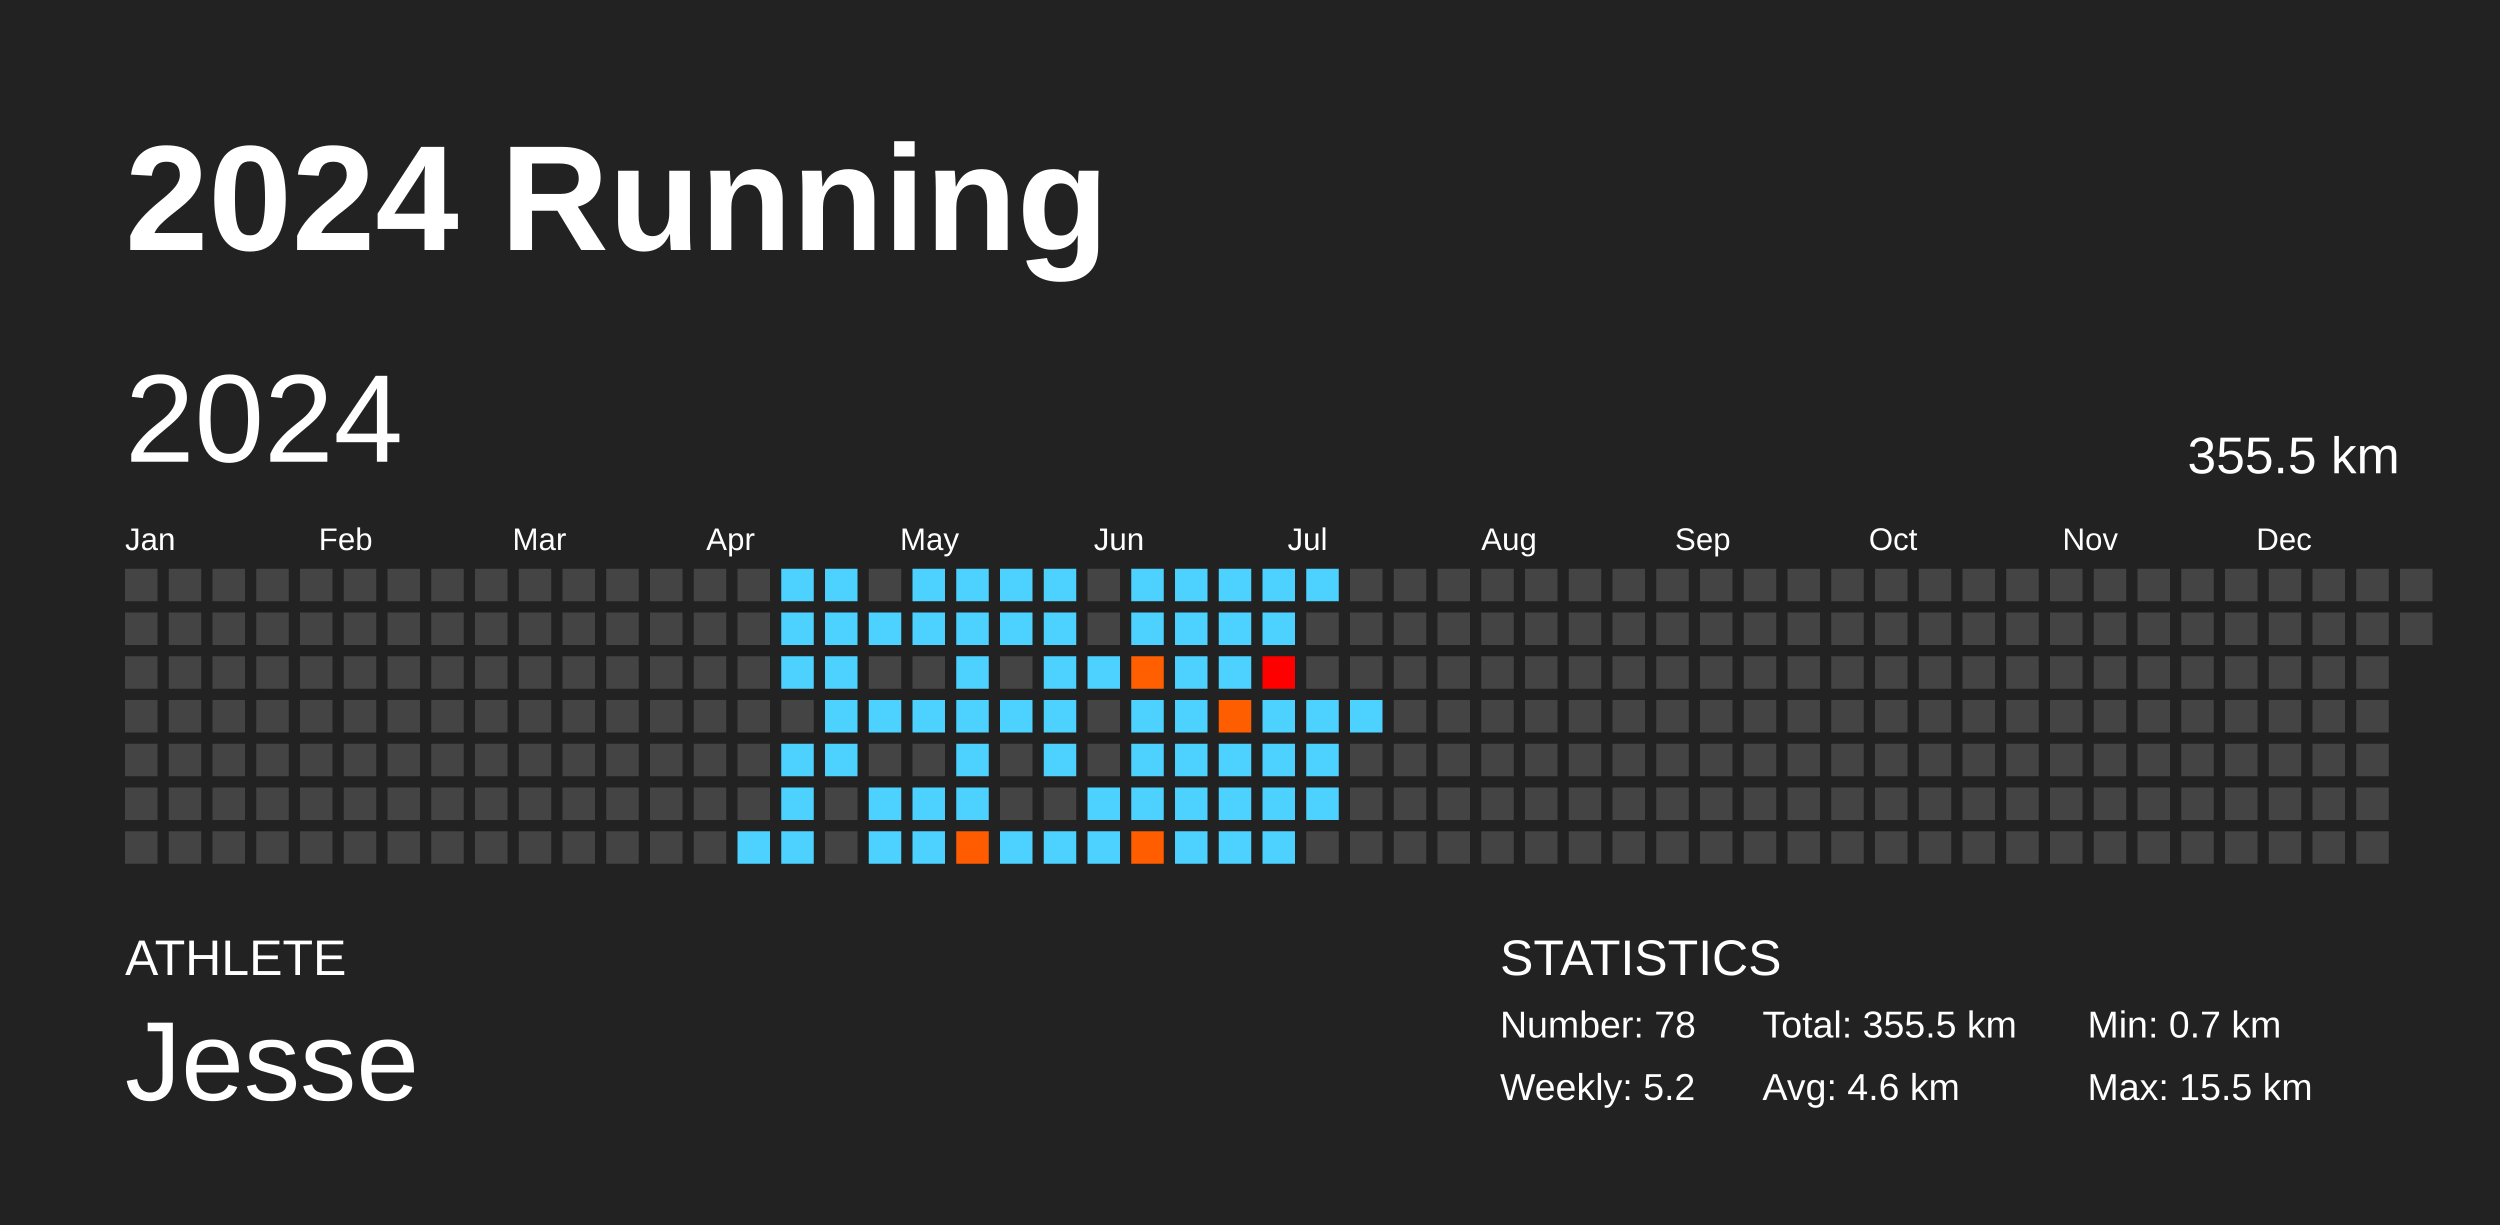
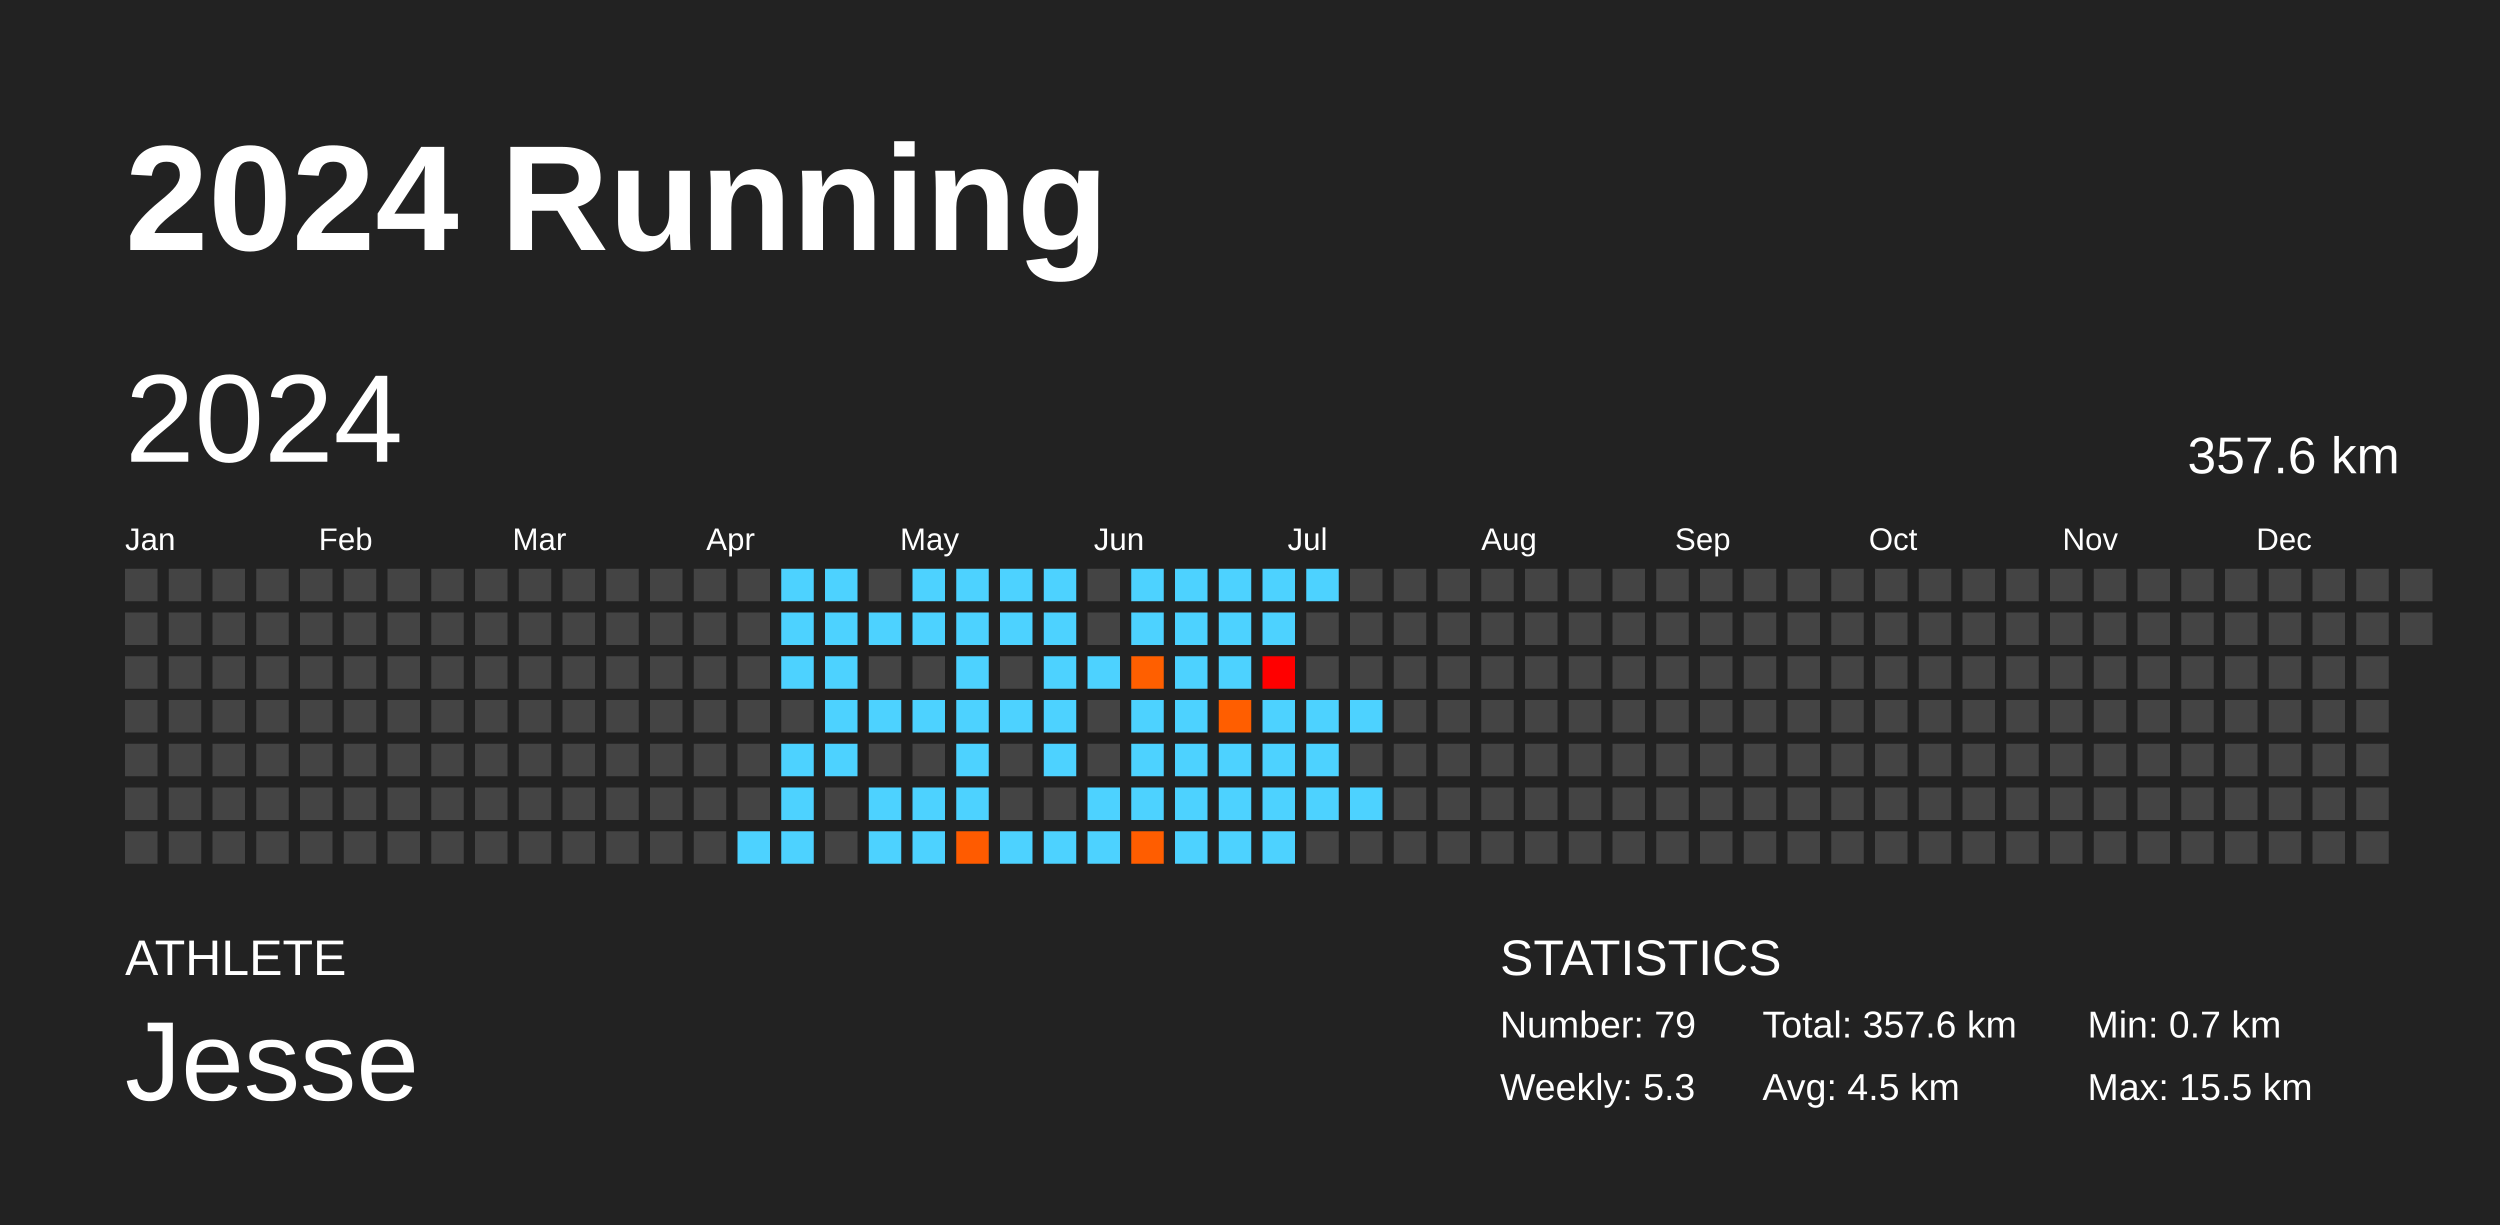
<svg xmlns="http://www.w3.org/2000/svg" baseProfile="full" height="98mm" version="1.1" viewBox="0,0,200,98" width="200mm">
  <defs />
  <rect fill="#222222" height="98" width="200" x="0" y="0" />
  <text fill="#FFFFFF" style="font-size:12px; font-family:Arial; font-weight:bold;" x="10" y="20">2024 Running</text>
  <text fill="#FFFFFF" style="font-size:4px; font-family:Arial" x="10" y="78">ATHLETE</text>
  <text fill="#FFFFFF" style="font-size:9px; font-family:Arial" x="10" y="88">Jesse</text>
  <text fill="#FFFFFF" style="font-size:4px; font-family:Arial" x="120" y="78">STATISTICS</text>
-   <text fill="#FFFFFF" style="font-size:3px; font-family:Arial" x="120" y="83">Number: 78</text>
-   <text fill="#FFFFFF" style="font-size:3px; font-family:Arial" x="120" y="88">Weekly: 5.2</text>
-   <text fill="#FFFFFF" style="font-size:3px; font-family:Arial" x="141" y="83">Total: 355.5 km</text>
-   <text fill="#FFFFFF" style="font-size:3px; font-family:Arial" x="141" y="88">Avg: 4.6 km</text>
+   <text fill="#FFFFFF" style="font-size:3px; font-family:Arial" x="120" y="83">Number: 79</text>
+   <text fill="#FFFFFF" style="font-size:3px; font-family:Arial" x="120" y="88">Weekly: 5.3</text>
+   <text fill="#FFFFFF" style="font-size:3px; font-family:Arial" x="141" y="83">Total: 357.6 km</text>
+   <text fill="#FFFFFF" style="font-size:3px; font-family:Arial" x="141" y="88">Avg: 4.5 km</text>
  <text fill="#FFFFFF" style="font-size:3px; font-family:Arial" x="167" y="83">Min: 0.7 km</text>
  <text fill="#FFFFFF" style="font-size:3px; font-family:Arial" x="167" y="88">Max: 15.5 km</text>
  <text dominant-baseline="hanging" fill="#FFFFFF" style="font-size:10.0px; font-family:Arial;" x="10" y="30">2024</text>
-   <text dominant-baseline="hanging" fill="#FFFFFF" style="font-size:4.125px; font-family:Arial;" x="175" y="35">355.5 km</text>
+   <text dominant-baseline="hanging" fill="#FFFFFF" style="font-size:4.125px; font-family:Arial;" x="175" y="35">357.6 km</text>
  <text fill="#FFFFFF" style="font-size:2.5px; font-family:Arial" x="10.0" y="44">Jan</text>
  <text fill="#FFFFFF" style="font-size:2.5px; font-family:Arial" x="25.5" y="44">Feb</text>
  <text fill="#FFFFFF" style="font-size:2.5px; font-family:Arial" x="41.0" y="44">Mar</text>
  <text fill="#FFFFFF" style="font-size:2.5px; font-family:Arial" x="56.5" y="44">Apr</text>
  <text fill="#FFFFFF" style="font-size:2.5px; font-family:Arial" x="72.0" y="44">May</text>
  <text fill="#FFFFFF" style="font-size:2.5px; font-family:Arial" x="87.5" y="44">Jun</text>
  <text fill="#FFFFFF" style="font-size:2.5px; font-family:Arial" x="103.0" y="44">Jul</text>
  <text fill="#FFFFFF" style="font-size:2.5px; font-family:Arial" x="118.5" y="44">Aug</text>
  <text fill="#FFFFFF" style="font-size:2.5px; font-family:Arial" x="134.0" y="44">Sep</text>
  <text fill="#FFFFFF" style="font-size:2.5px; font-family:Arial" x="149.5" y="44">Oct</text>
  <text fill="#FFFFFF" style="font-size:2.5px; font-family:Arial" x="165.0" y="44">Nov</text>
  <text fill="#FFFFFF" style="font-size:2.5px; font-family:Arial" x="180.5" y="44">Dec</text>
  <rect fill="#444444" height="2.6" width="2.6" x="10.0" y="45.5" />
  <rect fill="#444444" height="2.6" width="2.6" x="10.0" y="49.0" />
  <rect fill="#444444" height="2.6" width="2.6" x="10.0" y="52.5" />
  <rect fill="#444444" height="2.6" width="2.6" x="10.0" y="56.0" />
  <rect fill="#444444" height="2.6" width="2.6" x="10.0" y="59.5" />
  <rect fill="#444444" height="2.6" width="2.6" x="10.0" y="63.0" />
  <rect fill="#444444" height="2.6" width="2.6" x="10.0" y="66.5" />
  <rect fill="#444444" height="2.6" width="2.6" x="13.5" y="45.5" />
  <rect fill="#444444" height="2.6" width="2.6" x="13.5" y="49.0" />
  <rect fill="#444444" height="2.6" width="2.6" x="13.5" y="52.5" />
  <rect fill="#444444" height="2.6" width="2.6" x="13.5" y="56.0" />
  <rect fill="#444444" height="2.6" width="2.6" x="13.5" y="59.5" />
  <rect fill="#444444" height="2.6" width="2.6" x="13.5" y="63.0" />
  <rect fill="#444444" height="2.6" width="2.6" x="13.5" y="66.5" />
  <rect fill="#444444" height="2.6" width="2.6" x="17.0" y="45.5" />
  <rect fill="#444444" height="2.6" width="2.6" x="17.0" y="49.0" />
  <rect fill="#444444" height="2.6" width="2.6" x="17.0" y="52.5" />
  <rect fill="#444444" height="2.6" width="2.6" x="17.0" y="56.0" />
  <rect fill="#444444" height="2.6" width="2.6" x="17.0" y="59.5" />
  <rect fill="#444444" height="2.6" width="2.6" x="17.0" y="63.0" />
  <rect fill="#444444" height="2.6" width="2.6" x="17.0" y="66.5" />
  <rect fill="#444444" height="2.6" width="2.6" x="20.5" y="45.5" />
  <rect fill="#444444" height="2.6" width="2.6" x="20.5" y="49.0" />
  <rect fill="#444444" height="2.6" width="2.6" x="20.5" y="52.5" />
  <rect fill="#444444" height="2.6" width="2.6" x="20.5" y="56.0" />
  <rect fill="#444444" height="2.6" width="2.6" x="20.5" y="59.5" />
  <rect fill="#444444" height="2.6" width="2.6" x="20.5" y="63.0" />
  <rect fill="#444444" height="2.6" width="2.6" x="20.5" y="66.5" />
  <rect fill="#444444" height="2.6" width="2.6" x="24.0" y="45.5" />
  <rect fill="#444444" height="2.6" width="2.6" x="24.0" y="49.0" />
  <rect fill="#444444" height="2.6" width="2.6" x="24.0" y="52.5" />
  <rect fill="#444444" height="2.6" width="2.6" x="24.0" y="56.0" />
  <rect fill="#444444" height="2.6" width="2.6" x="24.0" y="59.5" />
  <rect fill="#444444" height="2.6" width="2.6" x="24.0" y="63.0" />
  <rect fill="#444444" height="2.6" width="2.6" x="24.0" y="66.5" />
  <rect fill="#444444" height="2.6" width="2.6" x="27.5" y="45.5" />
  <rect fill="#444444" height="2.6" width="2.6" x="27.5" y="49.0" />
  <rect fill="#444444" height="2.6" width="2.6" x="27.5" y="52.5" />
  <rect fill="#444444" height="2.6" width="2.6" x="27.5" y="56.0" />
  <rect fill="#444444" height="2.6" width="2.6" x="27.5" y="59.5" />
  <rect fill="#444444" height="2.6" width="2.6" x="27.5" y="63.0" />
  <rect fill="#444444" height="2.6" width="2.6" x="27.5" y="66.5" />
  <rect fill="#444444" height="2.6" width="2.6" x="31.0" y="45.5" />
  <rect fill="#444444" height="2.6" width="2.6" x="31.0" y="49.0" />
  <rect fill="#444444" height="2.6" width="2.6" x="31.0" y="52.5" />
  <rect fill="#444444" height="2.6" width="2.6" x="31.0" y="56.0" />
  <rect fill="#444444" height="2.6" width="2.6" x="31.0" y="59.5" />
  <rect fill="#444444" height="2.6" width="2.6" x="31.0" y="63.0" />
  <rect fill="#444444" height="2.6" width="2.6" x="31.0" y="66.5" />
  <rect fill="#444444" height="2.6" width="2.6" x="34.5" y="45.5" />
  <rect fill="#444444" height="2.6" width="2.6" x="34.5" y="49.0" />
  <rect fill="#444444" height="2.6" width="2.6" x="34.5" y="52.5" />
  <rect fill="#444444" height="2.6" width="2.6" x="34.5" y="56.0" />
  <rect fill="#444444" height="2.6" width="2.6" x="34.5" y="59.5" />
  <rect fill="#444444" height="2.6" width="2.6" x="34.5" y="63.0" />
  <rect fill="#444444" height="2.6" width="2.6" x="34.5" y="66.5" />
  <rect fill="#444444" height="2.6" width="2.6" x="38.0" y="45.5" />
  <rect fill="#444444" height="2.6" width="2.6" x="38.0" y="49.0" />
  <rect fill="#444444" height="2.6" width="2.6" x="38.0" y="52.5" />
  <rect fill="#444444" height="2.6" width="2.6" x="38.0" y="56.0" />
  <rect fill="#444444" height="2.6" width="2.6" x="38.0" y="59.5" />
  <rect fill="#444444" height="2.6" width="2.6" x="38.0" y="63.0" />
  <rect fill="#444444" height="2.6" width="2.6" x="38.0" y="66.5" />
  <rect fill="#444444" height="2.6" width="2.6" x="41.5" y="45.5" />
  <rect fill="#444444" height="2.6" width="2.6" x="41.5" y="49.0" />
  <rect fill="#444444" height="2.6" width="2.6" x="41.5" y="52.5" />
  <rect fill="#444444" height="2.6" width="2.6" x="41.5" y="56.0" />
  <rect fill="#444444" height="2.6" width="2.6" x="41.5" y="59.5" />
  <rect fill="#444444" height="2.6" width="2.6" x="41.5" y="63.0" />
  <rect fill="#444444" height="2.6" width="2.6" x="41.5" y="66.5" />
  <rect fill="#444444" height="2.6" width="2.6" x="45.0" y="45.5" />
  <rect fill="#444444" height="2.6" width="2.6" x="45.0" y="49.0" />
  <rect fill="#444444" height="2.6" width="2.6" x="45.0" y="52.5" />
  <rect fill="#444444" height="2.6" width="2.6" x="45.0" y="56.0" />
  <rect fill="#444444" height="2.6" width="2.6" x="45.0" y="59.5" />
  <rect fill="#444444" height="2.6" width="2.6" x="45.0" y="63.0" />
  <rect fill="#444444" height="2.6" width="2.6" x="45.0" y="66.5" />
  <rect fill="#444444" height="2.6" width="2.6" x="48.5" y="45.5" />
  <rect fill="#444444" height="2.6" width="2.6" x="48.5" y="49.0" />
  <rect fill="#444444" height="2.6" width="2.6" x="48.5" y="52.5" />
  <rect fill="#444444" height="2.6" width="2.6" x="48.5" y="56.0" />
  <rect fill="#444444" height="2.6" width="2.6" x="48.5" y="59.5" />
  <rect fill="#444444" height="2.6" width="2.6" x="48.5" y="63.0" />
  <rect fill="#444444" height="2.6" width="2.6" x="48.5" y="66.5" />
  <rect fill="#444444" height="2.6" width="2.6" x="52.0" y="45.5" />
  <rect fill="#444444" height="2.6" width="2.6" x="52.0" y="49.0" />
  <rect fill="#444444" height="2.6" width="2.6" x="52.0" y="52.5" />
  <rect fill="#444444" height="2.6" width="2.6" x="52.0" y="56.0" />
  <rect fill="#444444" height="2.6" width="2.6" x="52.0" y="59.5" />
  <rect fill="#444444" height="2.6" width="2.6" x="52.0" y="63.0" />
  <rect fill="#444444" height="2.6" width="2.6" x="52.0" y="66.5" />
  <rect fill="#444444" height="2.6" width="2.6" x="55.5" y="45.5" />
  <rect fill="#444444" height="2.6" width="2.6" x="55.5" y="49.0" />
  <rect fill="#444444" height="2.6" width="2.6" x="55.5" y="52.5" />
  <rect fill="#444444" height="2.6" width="2.6" x="55.5" y="56.0" />
  <rect fill="#444444" height="2.6" width="2.6" x="55.5" y="59.5" />
  <rect fill="#444444" height="2.6" width="2.6" x="55.5" y="63.0" />
  <rect fill="#444444" height="2.6" width="2.6" x="55.5" y="66.5" />
  <rect fill="#444444" height="2.6" width="2.6" x="59.0" y="45.5" />
  <rect fill="#444444" height="2.6" width="2.6" x="59.0" y="49.0" />
  <rect fill="#444444" height="2.6" width="2.6" x="59.0" y="52.5" />
  <rect fill="#444444" height="2.6" width="2.6" x="59.0" y="56.0" />
  <rect fill="#444444" height="2.6" width="2.6" x="59.0" y="59.5" />
  <rect fill="#444444" height="2.6" width="2.6" x="59.0" y="63.0" />
  <rect fill="#4dd2ff" height="2.6" width="2.6" x="59.0" y="66.5" />
  <rect fill="#4dd2ff" height="2.6" width="2.6" x="62.5" y="45.5" />
  <rect fill="#4dd2ff" height="2.6" width="2.6" x="62.5" y="49.0" />
  <rect fill="#4dd2ff" height="2.6" width="2.6" x="62.5" y="52.5" />
  <rect fill="#444444" height="2.6" width="2.6" x="62.5" y="56.0" />
  <rect fill="#4dd2ff" height="2.6" width="2.6" x="62.5" y="59.5" />
  <rect fill="#4dd2ff" height="2.6" width="2.6" x="62.5" y="63.0" />
  <rect fill="#4dd2ff" height="2.6" width="2.6" x="62.5" y="66.5" />
  <rect fill="#4dd2ff" height="2.6" width="2.6" x="66.0" y="45.5" />
  <rect fill="#4dd2ff" height="2.6" width="2.6" x="66.0" y="49.0" />
  <rect fill="#4dd2ff" height="2.6" width="2.6" x="66.0" y="52.5" />
  <rect fill="#4dd2ff" height="2.6" width="2.6" x="66.0" y="56.0" />
  <rect fill="#4dd2ff" height="2.6" width="2.6" x="66.0" y="59.5" />
  <rect fill="#444444" height="2.6" width="2.6" x="66.0" y="63.0" />
  <rect fill="#444444" height="2.6" width="2.6" x="66.0" y="66.5" />
  <rect fill="#444444" height="2.6" width="2.6" x="69.5" y="45.5" />
  <rect fill="#4dd2ff" height="2.6" width="2.6" x="69.5" y="49.0" />
  <rect fill="#444444" height="2.6" width="2.6" x="69.5" y="52.5" />
  <rect fill="#4dd2ff" height="2.6" width="2.6" x="69.5" y="56.0" />
  <rect fill="#444444" height="2.6" width="2.6" x="69.5" y="59.5" />
  <rect fill="#4dd2ff" height="2.6" width="2.6" x="69.5" y="63.0" />
  <rect fill="#4dd2ff" height="2.6" width="2.6" x="69.5" y="66.5" />
  <rect fill="#4dd2ff" height="2.6" width="2.6" x="73.0" y="45.5" />
  <rect fill="#4dd2ff" height="2.6" width="2.6" x="73.0" y="49.0" />
  <rect fill="#444444" height="2.6" width="2.6" x="73.0" y="52.5" />
  <rect fill="#4dd2ff" height="2.6" width="2.6" x="73.0" y="56.0" />
  <rect fill="#444444" height="2.6" width="2.6" x="73.0" y="59.5" />
  <rect fill="#4dd2ff" height="2.6" width="2.6" x="73.0" y="63.0" />
  <rect fill="#4dd2ff" height="2.6" width="2.6" x="73.0" y="66.5" />
  <rect fill="#4dd2ff" height="2.6" width="2.6" x="76.5" y="45.5" />
  <rect fill="#4dd2ff" height="2.6" width="2.6" x="76.5" y="49.0" />
  <rect fill="#4dd2ff" height="2.6" width="2.6" x="76.5" y="52.5" />
  <rect fill="#4dd2ff" height="2.6" width="2.6" x="76.5" y="56.0" />
  <rect fill="#4dd2ff" height="2.6" width="2.6" x="76.5" y="59.5" />
  <rect fill="#4dd2ff" height="2.6" width="2.6" x="76.5" y="63.0" />
  <rect fill="#ff5b00" height="2.6" width="2.6" x="76.5" y="66.5" />
  <rect fill="#4dd2ff" height="2.6" width="2.6" x="80.0" y="45.5" />
  <rect fill="#4dd2ff" height="2.6" width="2.6" x="80.0" y="49.0" />
  <rect fill="#444444" height="2.6" width="2.6" x="80.0" y="52.5" />
  <rect fill="#4dd2ff" height="2.6" width="2.6" x="80.0" y="56.0" />
  <rect fill="#444444" height="2.6" width="2.6" x="80.0" y="59.5" />
  <rect fill="#444444" height="2.6" width="2.6" x="80.0" y="63.0" />
  <rect fill="#4dd2ff" height="2.6" width="2.6" x="80.0" y="66.5" />
  <rect fill="#4dd2ff" height="2.6" width="2.6" x="83.5" y="45.5" />
  <rect fill="#4dd2ff" height="2.6" width="2.6" x="83.5" y="49.0" />
  <rect fill="#4dd2ff" height="2.6" width="2.6" x="83.5" y="52.5" />
  <rect fill="#4dd2ff" height="2.6" width="2.6" x="83.5" y="56.0" />
  <rect fill="#4dd2ff" height="2.6" width="2.6" x="83.5" y="59.5" />
  <rect fill="#444444" height="2.6" width="2.6" x="83.5" y="63.0" />
  <rect fill="#4dd2ff" height="2.6" width="2.6" x="83.5" y="66.5" />
  <rect fill="#444444" height="2.6" width="2.6" x="87.0" y="45.5" />
  <rect fill="#444444" height="2.6" width="2.6" x="87.0" y="49.0" />
  <rect fill="#4dd2ff" height="2.6" width="2.6" x="87.0" y="52.5" />
  <rect fill="#444444" height="2.6" width="2.6" x="87.0" y="56.0" />
  <rect fill="#444444" height="2.6" width="2.6" x="87.0" y="59.5" />
  <rect fill="#4dd2ff" height="2.6" width="2.6" x="87.0" y="63.0" />
  <rect fill="#4dd2ff" height="2.6" width="2.6" x="87.0" y="66.5" />
  <rect fill="#4dd2ff" height="2.6" width="2.6" x="90.5" y="45.5" />
  <rect fill="#4dd2ff" height="2.6" width="2.6" x="90.5" y="49.0" />
  <rect fill="#ff5f00" height="2.6" width="2.6" x="90.5" y="52.5" />
  <rect fill="#4dd2ff" height="2.6" width="2.6" x="90.5" y="56.0" />
  <rect fill="#4dd2ff" height="2.6" width="2.6" x="90.5" y="59.5" />
  <rect fill="#4dd2ff" height="2.6" width="2.6" x="90.5" y="63.0" />
  <rect fill="#ff5d00" height="2.6" width="2.6" x="90.5" y="66.5" />
  <rect fill="#4dd2ff" height="2.6" width="2.6" x="94.0" y="45.5" />
  <rect fill="#4dd2ff" height="2.6" width="2.6" x="94.0" y="49.0" />
  <rect fill="#4dd2ff" height="2.6" width="2.6" x="94.0" y="52.5" />
  <rect fill="#4dd2ff" height="2.6" width="2.6" x="94.0" y="56.0" />
  <rect fill="#4dd2ff" height="2.6" width="2.6" x="94.0" y="59.5" />
  <rect fill="#4dd2ff" height="2.6" width="2.6" x="94.0" y="63.0" />
  <rect fill="#4dd2ff" height="2.6" width="2.6" x="94.0" y="66.5" />
  <rect fill="#4dd2ff" height="2.6" width="2.6" x="97.5" y="45.5" />
  <rect fill="#4dd2ff" height="2.6" width="2.6" x="97.5" y="49.0" />
  <rect fill="#4dd2ff" height="2.6" width="2.6" x="97.5" y="52.5" />
  <rect fill="#ff5e00" height="2.6" width="2.6" x="97.5" y="56.0" />
  <rect fill="#4dd2ff" height="2.6" width="2.6" x="97.5" y="59.5" />
  <rect fill="#4dd2ff" height="2.6" width="2.6" x="97.5" y="63.0" />
  <rect fill="#4dd2ff" height="2.6" width="2.6" x="97.5" y="66.5" />
  <rect fill="#4dd2ff" height="2.6" width="2.6" x="101.0" y="45.5" />
  <rect fill="#4dd2ff" height="2.6" width="2.6" x="101.0" y="49.0" />
  <rect fill="#ff0000" height="2.6" width="2.6" x="101.0" y="52.5" />
  <rect fill="#4dd2ff" height="2.6" width="2.6" x="101.0" y="56.0" />
  <rect fill="#4dd2ff" height="2.6" width="2.6" x="101.0" y="59.5" />
  <rect fill="#4dd2ff" height="2.6" width="2.6" x="101.0" y="63.0" />
  <rect fill="#4dd2ff" height="2.6" width="2.6" x="101.0" y="66.5" />
  <rect fill="#4dd2ff" height="2.6" width="2.6" x="104.5" y="45.5" />
  <rect fill="#444444" height="2.6" width="2.6" x="104.5" y="49.0" />
  <rect fill="#444444" height="2.6" width="2.6" x="104.5" y="52.5" />
  <rect fill="#4dd2ff" height="2.6" width="2.6" x="104.5" y="56.0" />
  <rect fill="#4dd2ff" height="2.6" width="2.6" x="104.5" y="59.5" />
  <rect fill="#4dd2ff" height="2.6" width="2.6" x="104.5" y="63.0" />
  <rect fill="#444444" height="2.6" width="2.6" x="104.5" y="66.5" />
  <rect fill="#444444" height="2.6" width="2.6" x="108.0" y="45.5" />
  <rect fill="#444444" height="2.6" width="2.6" x="108.0" y="49.0" />
  <rect fill="#444444" height="2.6" width="2.6" x="108.0" y="52.5" />
  <rect fill="#4dd2ff" height="2.6" width="2.6" x="108.0" y="56.0" />
  <rect fill="#444444" height="2.6" width="2.6" x="108.0" y="59.5" />
-   <rect fill="#444444" height="2.6" width="2.6" x="108.0" y="63.0" />
+   <rect fill="#4dd2ff" height="2.6" width="2.6" x="108.0" y="63.0" />
  <rect fill="#444444" height="2.6" width="2.6" x="108.0" y="66.5" />
  <rect fill="#444444" height="2.6" width="2.6" x="111.5" y="45.5" />
  <rect fill="#444444" height="2.6" width="2.6" x="111.5" y="49.0" />
  <rect fill="#444444" height="2.6" width="2.6" x="111.5" y="52.5" />
  <rect fill="#444444" height="2.6" width="2.6" x="111.5" y="56.0" />
  <rect fill="#444444" height="2.6" width="2.6" x="111.5" y="59.5" />
  <rect fill="#444444" height="2.6" width="2.6" x="111.5" y="63.0" />
  <rect fill="#444444" height="2.6" width="2.6" x="111.5" y="66.5" />
  <rect fill="#444444" height="2.6" width="2.6" x="115.0" y="45.5" />
  <rect fill="#444444" height="2.6" width="2.6" x="115.0" y="49.0" />
  <rect fill="#444444" height="2.6" width="2.6" x="115.0" y="52.5" />
  <rect fill="#444444" height="2.6" width="2.6" x="115.0" y="56.0" />
  <rect fill="#444444" height="2.6" width="2.6" x="115.0" y="59.5" />
  <rect fill="#444444" height="2.6" width="2.6" x="115.0" y="63.0" />
  <rect fill="#444444" height="2.6" width="2.6" x="115.0" y="66.5" />
  <rect fill="#444444" height="2.6" width="2.6" x="118.5" y="45.5" />
  <rect fill="#444444" height="2.6" width="2.6" x="118.5" y="49.0" />
  <rect fill="#444444" height="2.6" width="2.6" x="118.5" y="52.5" />
  <rect fill="#444444" height="2.6" width="2.6" x="118.5" y="56.0" />
  <rect fill="#444444" height="2.6" width="2.6" x="118.5" y="59.5" />
  <rect fill="#444444" height="2.6" width="2.6" x="118.5" y="63.0" />
  <rect fill="#444444" height="2.6" width="2.6" x="118.5" y="66.5" />
  <rect fill="#444444" height="2.6" width="2.6" x="122.0" y="45.5" />
  <rect fill="#444444" height="2.6" width="2.6" x="122.0" y="49.0" />
  <rect fill="#444444" height="2.6" width="2.6" x="122.0" y="52.5" />
  <rect fill="#444444" height="2.6" width="2.6" x="122.0" y="56.0" />
  <rect fill="#444444" height="2.6" width="2.6" x="122.0" y="59.5" />
  <rect fill="#444444" height="2.6" width="2.6" x="122.0" y="63.0" />
  <rect fill="#444444" height="2.6" width="2.6" x="122.0" y="66.5" />
  <rect fill="#444444" height="2.6" width="2.6" x="125.5" y="45.5" />
  <rect fill="#444444" height="2.6" width="2.6" x="125.5" y="49.0" />
  <rect fill="#444444" height="2.6" width="2.6" x="125.5" y="52.5" />
  <rect fill="#444444" height="2.6" width="2.6" x="125.5" y="56.0" />
  <rect fill="#444444" height="2.6" width="2.6" x="125.5" y="59.5" />
  <rect fill="#444444" height="2.6" width="2.6" x="125.5" y="63.0" />
  <rect fill="#444444" height="2.6" width="2.6" x="125.5" y="66.5" />
  <rect fill="#444444" height="2.6" width="2.6" x="129.0" y="45.5" />
  <rect fill="#444444" height="2.6" width="2.6" x="129.0" y="49.0" />
  <rect fill="#444444" height="2.6" width="2.6" x="129.0" y="52.5" />
  <rect fill="#444444" height="2.6" width="2.6" x="129.0" y="56.0" />
  <rect fill="#444444" height="2.6" width="2.6" x="129.0" y="59.5" />
  <rect fill="#444444" height="2.6" width="2.6" x="129.0" y="63.0" />
  <rect fill="#444444" height="2.6" width="2.6" x="129.0" y="66.5" />
  <rect fill="#444444" height="2.6" width="2.6" x="132.5" y="45.5" />
  <rect fill="#444444" height="2.6" width="2.6" x="132.5" y="49.0" />
  <rect fill="#444444" height="2.6" width="2.6" x="132.5" y="52.5" />
  <rect fill="#444444" height="2.6" width="2.6" x="132.5" y="56.0" />
  <rect fill="#444444" height="2.6" width="2.6" x="132.5" y="59.5" />
  <rect fill="#444444" height="2.6" width="2.6" x="132.5" y="63.0" />
  <rect fill="#444444" height="2.6" width="2.6" x="132.5" y="66.5" />
  <rect fill="#444444" height="2.6" width="2.6" x="136.0" y="45.5" />
  <rect fill="#444444" height="2.6" width="2.6" x="136.0" y="49.0" />
  <rect fill="#444444" height="2.6" width="2.6" x="136.0" y="52.5" />
  <rect fill="#444444" height="2.6" width="2.6" x="136.0" y="56.0" />
  <rect fill="#444444" height="2.6" width="2.6" x="136.0" y="59.5" />
  <rect fill="#444444" height="2.6" width="2.6" x="136.0" y="63.0" />
  <rect fill="#444444" height="2.6" width="2.6" x="136.0" y="66.5" />
  <rect fill="#444444" height="2.6" width="2.6" x="139.5" y="45.5" />
  <rect fill="#444444" height="2.6" width="2.6" x="139.5" y="49.0" />
  <rect fill="#444444" height="2.6" width="2.6" x="139.5" y="52.5" />
  <rect fill="#444444" height="2.6" width="2.6" x="139.5" y="56.0" />
  <rect fill="#444444" height="2.6" width="2.6" x="139.5" y="59.5" />
  <rect fill="#444444" height="2.6" width="2.6" x="139.5" y="63.0" />
  <rect fill="#444444" height="2.6" width="2.6" x="139.5" y="66.5" />
  <rect fill="#444444" height="2.6" width="2.6" x="143.0" y="45.5" />
  <rect fill="#444444" height="2.6" width="2.6" x="143.0" y="49.0" />
  <rect fill="#444444" height="2.6" width="2.6" x="143.0" y="52.5" />
  <rect fill="#444444" height="2.6" width="2.6" x="143.0" y="56.0" />
  <rect fill="#444444" height="2.6" width="2.6" x="143.0" y="59.5" />
  <rect fill="#444444" height="2.6" width="2.6" x="143.0" y="63.0" />
  <rect fill="#444444" height="2.6" width="2.6" x="143.0" y="66.5" />
  <rect fill="#444444" height="2.6" width="2.6" x="146.5" y="45.5" />
  <rect fill="#444444" height="2.6" width="2.6" x="146.5" y="49.0" />
  <rect fill="#444444" height="2.6" width="2.6" x="146.5" y="52.5" />
  <rect fill="#444444" height="2.6" width="2.6" x="146.5" y="56.0" />
  <rect fill="#444444" height="2.6" width="2.6" x="146.5" y="59.5" />
  <rect fill="#444444" height="2.6" width="2.6" x="146.5" y="63.0" />
  <rect fill="#444444" height="2.6" width="2.6" x="146.5" y="66.5" />
  <rect fill="#444444" height="2.6" width="2.6" x="150.0" y="45.5" />
  <rect fill="#444444" height="2.6" width="2.6" x="150.0" y="49.0" />
  <rect fill="#444444" height="2.6" width="2.6" x="150.0" y="52.5" />
  <rect fill="#444444" height="2.6" width="2.6" x="150.0" y="56.0" />
  <rect fill="#444444" height="2.6" width="2.6" x="150.0" y="59.5" />
  <rect fill="#444444" height="2.6" width="2.6" x="150.0" y="63.0" />
  <rect fill="#444444" height="2.6" width="2.6" x="150.0" y="66.5" />
  <rect fill="#444444" height="2.6" width="2.6" x="153.5" y="45.5" />
  <rect fill="#444444" height="2.6" width="2.6" x="153.5" y="49.0" />
  <rect fill="#444444" height="2.6" width="2.6" x="153.5" y="52.5" />
  <rect fill="#444444" height="2.6" width="2.6" x="153.5" y="56.0" />
  <rect fill="#444444" height="2.6" width="2.6" x="153.5" y="59.5" />
  <rect fill="#444444" height="2.6" width="2.6" x="153.5" y="63.0" />
  <rect fill="#444444" height="2.6" width="2.6" x="153.5" y="66.5" />
  <rect fill="#444444" height="2.6" width="2.6" x="157.0" y="45.5" />
  <rect fill="#444444" height="2.6" width="2.6" x="157.0" y="49.0" />
  <rect fill="#444444" height="2.6" width="2.6" x="157.0" y="52.5" />
  <rect fill="#444444" height="2.6" width="2.6" x="157.0" y="56.0" />
  <rect fill="#444444" height="2.6" width="2.6" x="157.0" y="59.5" />
  <rect fill="#444444" height="2.6" width="2.6" x="157.0" y="63.0" />
  <rect fill="#444444" height="2.6" width="2.6" x="157.0" y="66.5" />
  <rect fill="#444444" height="2.6" width="2.6" x="160.5" y="45.5" />
  <rect fill="#444444" height="2.6" width="2.6" x="160.5" y="49.0" />
  <rect fill="#444444" height="2.6" width="2.6" x="160.5" y="52.5" />
  <rect fill="#444444" height="2.6" width="2.6" x="160.5" y="56.0" />
  <rect fill="#444444" height="2.6" width="2.6" x="160.5" y="59.5" />
  <rect fill="#444444" height="2.6" width="2.6" x="160.5" y="63.0" />
  <rect fill="#444444" height="2.6" width="2.6" x="160.5" y="66.5" />
  <rect fill="#444444" height="2.6" width="2.6" x="164.0" y="45.5" />
  <rect fill="#444444" height="2.6" width="2.6" x="164.0" y="49.0" />
  <rect fill="#444444" height="2.6" width="2.6" x="164.0" y="52.5" />
  <rect fill="#444444" height="2.6" width="2.6" x="164.0" y="56.0" />
  <rect fill="#444444" height="2.6" width="2.6" x="164.0" y="59.5" />
  <rect fill="#444444" height="2.6" width="2.6" x="164.0" y="63.0" />
  <rect fill="#444444" height="2.6" width="2.6" x="164.0" y="66.5" />
  <rect fill="#444444" height="2.6" width="2.6" x="167.5" y="45.5" />
  <rect fill="#444444" height="2.6" width="2.6" x="167.5" y="49.0" />
  <rect fill="#444444" height="2.6" width="2.6" x="167.5" y="52.5" />
  <rect fill="#444444" height="2.6" width="2.6" x="167.5" y="56.0" />
  <rect fill="#444444" height="2.6" width="2.6" x="167.5" y="59.5" />
  <rect fill="#444444" height="2.6" width="2.6" x="167.5" y="63.0" />
  <rect fill="#444444" height="2.6" width="2.6" x="167.5" y="66.5" />
  <rect fill="#444444" height="2.6" width="2.6" x="171.0" y="45.5" />
  <rect fill="#444444" height="2.6" width="2.6" x="171.0" y="49.0" />
  <rect fill="#444444" height="2.6" width="2.6" x="171.0" y="52.5" />
  <rect fill="#444444" height="2.6" width="2.6" x="171.0" y="56.0" />
  <rect fill="#444444" height="2.6" width="2.6" x="171.0" y="59.5" />
  <rect fill="#444444" height="2.6" width="2.6" x="171.0" y="63.0" />
  <rect fill="#444444" height="2.6" width="2.6" x="171.0" y="66.5" />
  <rect fill="#444444" height="2.6" width="2.6" x="174.5" y="45.5" />
  <rect fill="#444444" height="2.6" width="2.6" x="174.5" y="49.0" />
  <rect fill="#444444" height="2.6" width="2.6" x="174.5" y="52.5" />
  <rect fill="#444444" height="2.6" width="2.6" x="174.5" y="56.0" />
  <rect fill="#444444" height="2.6" width="2.6" x="174.5" y="59.5" />
  <rect fill="#444444" height="2.6" width="2.6" x="174.5" y="63.0" />
  <rect fill="#444444" height="2.6" width="2.6" x="174.5" y="66.5" />
  <rect fill="#444444" height="2.6" width="2.6" x="178.0" y="45.5" />
  <rect fill="#444444" height="2.6" width="2.6" x="178.0" y="49.0" />
  <rect fill="#444444" height="2.6" width="2.6" x="178.0" y="52.5" />
  <rect fill="#444444" height="2.6" width="2.6" x="178.0" y="56.0" />
  <rect fill="#444444" height="2.6" width="2.6" x="178.0" y="59.5" />
  <rect fill="#444444" height="2.6" width="2.6" x="178.0" y="63.0" />
  <rect fill="#444444" height="2.6" width="2.6" x="178.0" y="66.5" />
  <rect fill="#444444" height="2.6" width="2.6" x="181.5" y="45.5" />
  <rect fill="#444444" height="2.6" width="2.6" x="181.5" y="49.0" />
  <rect fill="#444444" height="2.6" width="2.6" x="181.5" y="52.5" />
  <rect fill="#444444" height="2.6" width="2.6" x="181.5" y="56.0" />
  <rect fill="#444444" height="2.6" width="2.6" x="181.5" y="59.5" />
  <rect fill="#444444" height="2.6" width="2.6" x="181.5" y="63.0" />
  <rect fill="#444444" height="2.6" width="2.6" x="181.5" y="66.5" />
  <rect fill="#444444" height="2.6" width="2.6" x="185.0" y="45.5" />
  <rect fill="#444444" height="2.6" width="2.6" x="185.0" y="49.0" />
  <rect fill="#444444" height="2.6" width="2.6" x="185.0" y="52.5" />
  <rect fill="#444444" height="2.6" width="2.6" x="185.0" y="56.0" />
  <rect fill="#444444" height="2.6" width="2.6" x="185.0" y="59.5" />
  <rect fill="#444444" height="2.6" width="2.6" x="185.0" y="63.0" />
  <rect fill="#444444" height="2.6" width="2.6" x="185.0" y="66.5" />
  <rect fill="#444444" height="2.6" width="2.6" x="188.5" y="45.5" />
  <rect fill="#444444" height="2.6" width="2.6" x="188.5" y="49.0" />
  <rect fill="#444444" height="2.6" width="2.6" x="188.5" y="52.5" />
  <rect fill="#444444" height="2.6" width="2.6" x="188.5" y="56.0" />
  <rect fill="#444444" height="2.6" width="2.6" x="188.5" y="59.5" />
  <rect fill="#444444" height="2.6" width="2.6" x="188.5" y="63.0" />
  <rect fill="#444444" height="2.6" width="2.6" x="188.5" y="66.5" />
  <rect fill="#444444" height="2.6" width="2.6" x="192.0" y="45.5" />
  <rect fill="#444444" height="2.6" width="2.6" x="192.0" y="49.0" />
</svg>
